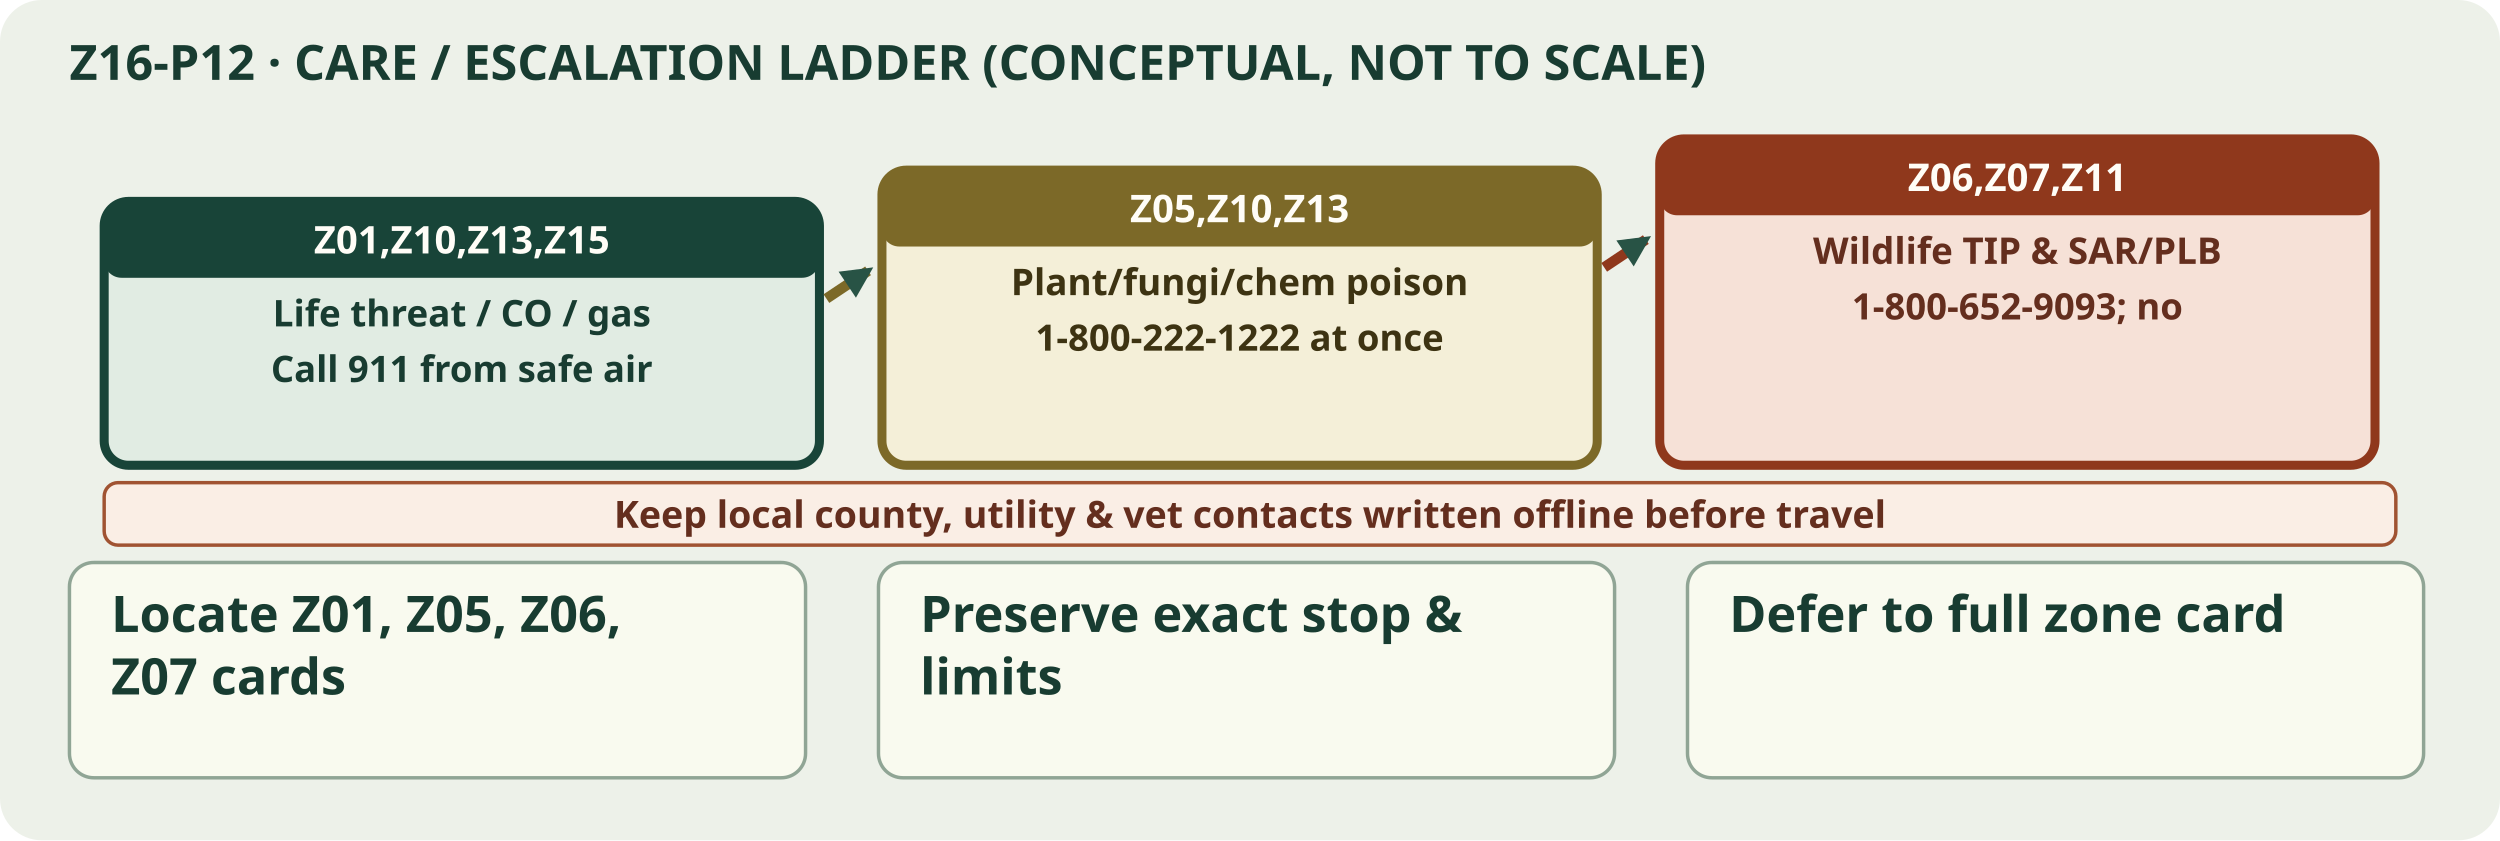
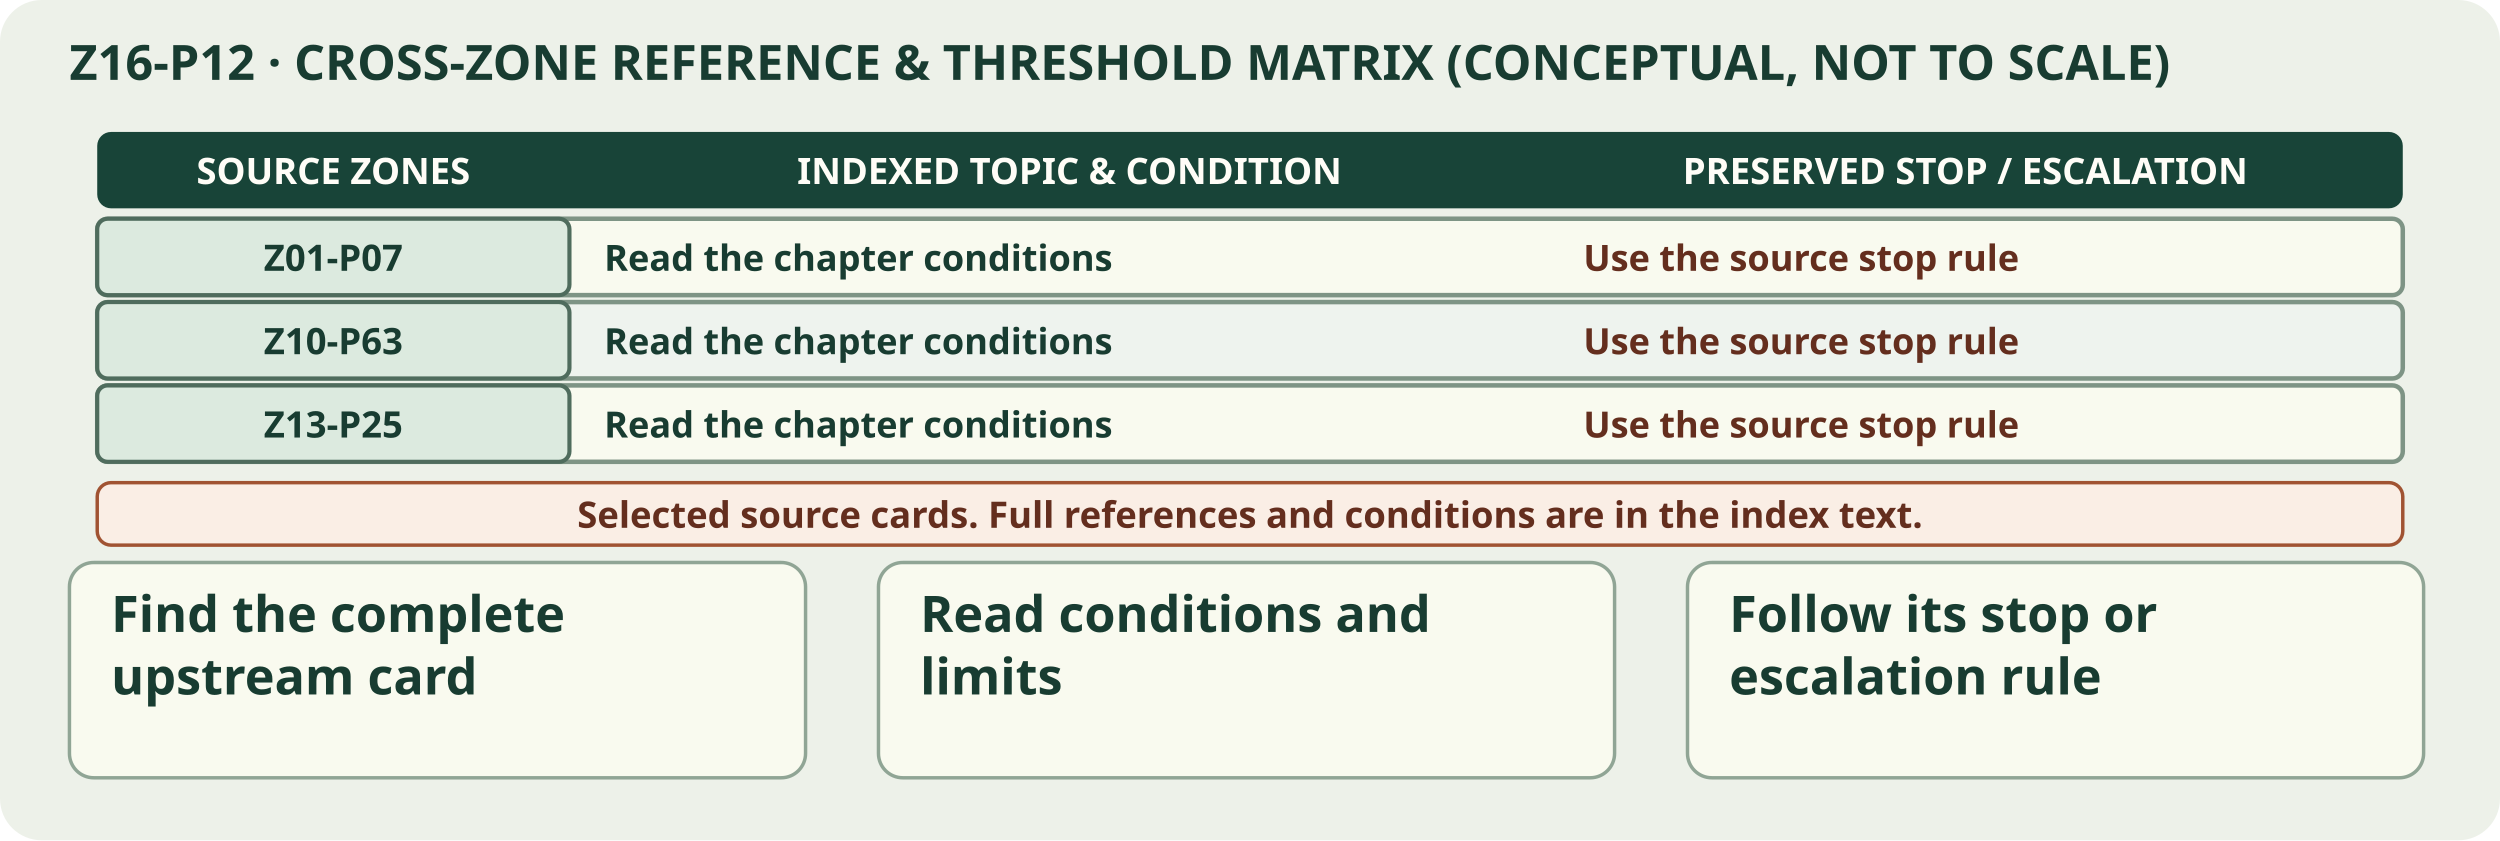
<svg xmlns="http://www.w3.org/2000/svg" viewBox="0 0 720 242" role="img" aria-labelledby="title desc">
  <defs>
    <marker id="arrow" viewBox="0 0 10 10" markerWidth="3" markerHeight="3" refX="8" refY="5" orient="auto">
      <path d="M0 0L10 5 0 10Z" fill="#285345" />
    </marker>
  </defs>
  <rect width="720" height="242" rx="12" fill="#edf1e9" />
  <g font-family="system-ui,sans-serif" font-size="14.5" font-weight="650" fill="#183c31">
-     <text x="20" y="23" font-size="14" font-weight="700" fill="#183c31" text-anchor="start">Z16-P12 · CARE / ESCALATION LADDER (CONCEPTUAL, NOT TO SCALE)</text>
-     <g id="escalation-ladder-artwork">
-       <rect x="30" y="58" width="206" height="76" rx="7" fill="#e1ece3" stroke="#184438" stroke-width="2.6" />
-       <rect x="30" y="58" width="206" height="22" rx="5" fill="#184438" />
-       <text x="133" y="73" font-size="11" font-weight="650" fill="#fffdf7" text-anchor="middle">Z01,Z10,Z13,Z15</text>
-       <text x="133" y="94" font-size="10.6" font-weight="650" fill="#183c31" text-anchor="middle">Life threat / CO / gas</text>
-       <text x="133" y="110" font-size="10.5" font-weight="650" fill="#183c31" text-anchor="middle">Call 911 from safe air</text>
-       <path d="M238 86l12-8" stroke="#7c6928" stroke-width="3" marker-end="url(#arrow)" />
-       <rect x="254" y="49" width="206" height="85" rx="7" fill="#f4efd8" stroke="#7c6928" stroke-width="2.6" />
-       <rect x="254" y="49" width="206" height="22" rx="5" fill="#7c6928" />
-       <text x="357" y="64" font-size="11" font-weight="650" fill="#fffdf7" text-anchor="middle">Z05,Z10,Z13</text>
-       <text x="357" y="85" font-size="10.6" font-weight="650" fill="#3d3312" text-anchor="middle">Plant/fungi/chem poison</text>
-       <text x="357" y="101" font-size="10.5" font-weight="650" fill="#3d3312" text-anchor="middle">1-800-222-1222 at once</text>
-       <path d="M462 77l12-8" stroke="#8f381c" stroke-width="3" marker-end="url(#arrow)" />
-       <rect x="478" y="40" width="206" height="94" rx="7" fill="#f6e1d7" stroke="#8f381c" stroke-width="2.6" />
-       <rect x="478" y="40" width="206" height="22" rx="5" fill="#8f381c" />
-       <text x="581" y="55" font-size="11" font-weight="650" fill="#fffdf7" text-anchor="middle">Z06,Z07,Z11</text>
-       <text x="581" y="76" font-size="10.6" font-weight="650" fill="#642e1e" text-anchor="middle">Wildlife TIP &amp; SAR/PLB</text>
-       <text x="581" y="92" font-size="10.5" font-weight="650" fill="#642e1e" text-anchor="middle">1-800-652-9093; no</text>
-       <rect x="30" y="139" width="660" height="18" rx="4" fill="#faeee5" stroke="#a05332" />
-       <text x="360" y="152" font-size="10.8" font-weight="650" fill="#642e1e" text-anchor="middle">Keep local county, utility &amp; vet contacts written offline before travel</text>
+     <text x="20" y="23" font-size="14" font-weight="700" fill="#183c31" text-anchor="start">Z16-P12 · CROSS-ZONE REFERENCE &amp; THRESHOLD MATRIX (CONCEPTUAL, NOT TO SCALE)</text>
+     <g id="atlas-crossref-v01_source_index-artwork">
+       <rect x="28" y="38" width="664" height="22" rx="4" fill="#184438" />
+       <text x="96" y="53" font-size="10.5" font-weight="650" fill="#fffdf7" text-anchor="middle">SOURCE ZONES</text>
+       <text x="308" y="53" font-size="10.5" font-weight="650" fill="#fffdf7" text-anchor="middle">INDEXED TOPIC &amp; CONDITION</text>
+       <text x="566" y="53" font-size="10.5" font-weight="650" fill="#fffdf7" text-anchor="middle">PRESERVED STOP / ESCALATION</text>
+       <rect x="28" y="63" width="664" height="22" rx="3" fill="#f9faef" stroke="#7e9485" stroke-width="1.3" />
+       <rect x="28" y="63" width="136" height="22" rx="3" fill="#dceadf" stroke="#4f6c5d" stroke-width="1.2" />
+       <text x="96" y="78" font-size="10.5" font-weight="650" fill="#183c31" text-anchor="middle">Z01-P07</text>
+       <text x="174" y="78" font-size="10.4" font-weight="650" fill="#183c31" text-anchor="start">Read the chapter conditions</text>
+       <text x="456" y="78" font-size="10.4" font-weight="650" fill="#642e1e" text-anchor="start">Use the source stop rule</text>
+       <rect x="28" y="87" width="664" height="22" rx="3" fill="#eef3ee" stroke="#7e9485" stroke-width="1.3" />
+       <rect x="28" y="87" width="136" height="22" rx="3" fill="#dceadf" stroke="#4f6c5d" stroke-width="1.2" />
+       <text x="96" y="102" font-size="10.5" font-weight="650" fill="#183c31" text-anchor="middle">Z10-P63</text>
+       <text x="174" y="102" font-size="10.4" font-weight="650" fill="#183c31" text-anchor="start">Read the chapter conditions</text>
+       <text x="456" y="102" font-size="10.4" font-weight="650" fill="#642e1e" text-anchor="start">Use the source stop rule</text>
+       <rect x="28" y="111" width="664" height="22" rx="3" fill="#f9faef" stroke="#7e9485" stroke-width="1.3" />
+       <rect x="28" y="111" width="136" height="22" rx="3" fill="#dceadf" stroke="#4f6c5d" stroke-width="1.2" />
+       <text x="96" y="126" font-size="10.5" font-weight="650" fill="#183c31" text-anchor="middle">Z13-P25</text>
+       <text x="174" y="126" font-size="10.4" font-weight="650" fill="#183c31" text-anchor="start">Read the chapter conditions</text>
+       <text x="456" y="126" font-size="10.4" font-weight="650" fill="#642e1e" text-anchor="start">Use the source stop rule</text>
+       <rect x="28" y="139" width="664" height="18" rx="4" fill="#faeee5" stroke="#a05332" />
+       <text x="360" y="152" font-size="10.5" font-weight="650" fill="#642e1e" text-anchor="middle">Selected source cards. Full references and conditions are in the index text.</text>
    </g>
    <g id="stage-panels">
      <rect x="20" y="162" width="212" height="62" rx="7" fill="#f9faef" stroke="#90a595" />
-       <text x="32" y="182" font-size="14.5" font-weight="650" fill="#183c31" text-anchor="start">Locate Z01, Z05, Z06,</text>
-       <text x="32" y="200" font-size="14.5" font-weight="650" fill="#183c31" text-anchor="start">Z07 cards</text>
+       <text x="32" y="182" font-size="14.5" font-weight="650" fill="#183c31" text-anchor="start">Find the complete</text>
+       <text x="32" y="200" font-size="14.5" font-weight="650" fill="#183c31" text-anchor="start">upstream card</text>
      <rect x="253" y="162" width="212" height="62" rx="7" fill="#f9faef" stroke="#90a595" />
-       <text x="265" y="182" font-size="14.5" font-weight="650" fill="#183c31" text-anchor="start">Preserve exact stop &amp;</text>
+       <text x="265" y="182" font-size="14.5" font-weight="650" fill="#183c31" text-anchor="start">Read conditions and</text>
      <text x="265" y="200" font-size="14.5" font-weight="650" fill="#183c31" text-anchor="start">limits</text>
      <rect x="486" y="162" width="212" height="62" rx="7" fill="#f9faef" stroke="#90a595" />
-       <text x="498" y="182" font-size="14.5" font-weight="650" fill="#183c31" text-anchor="start">Defer to full zone card</text>
+       <text x="498" y="182" font-size="14.5" font-weight="650" fill="#183c31" text-anchor="start">Follow its stop or</text>
+       <text x="498" y="200" font-size="14.5" font-weight="650" fill="#183c31" text-anchor="start">escalation rule</text>
    </g>
  </g>
</svg>
